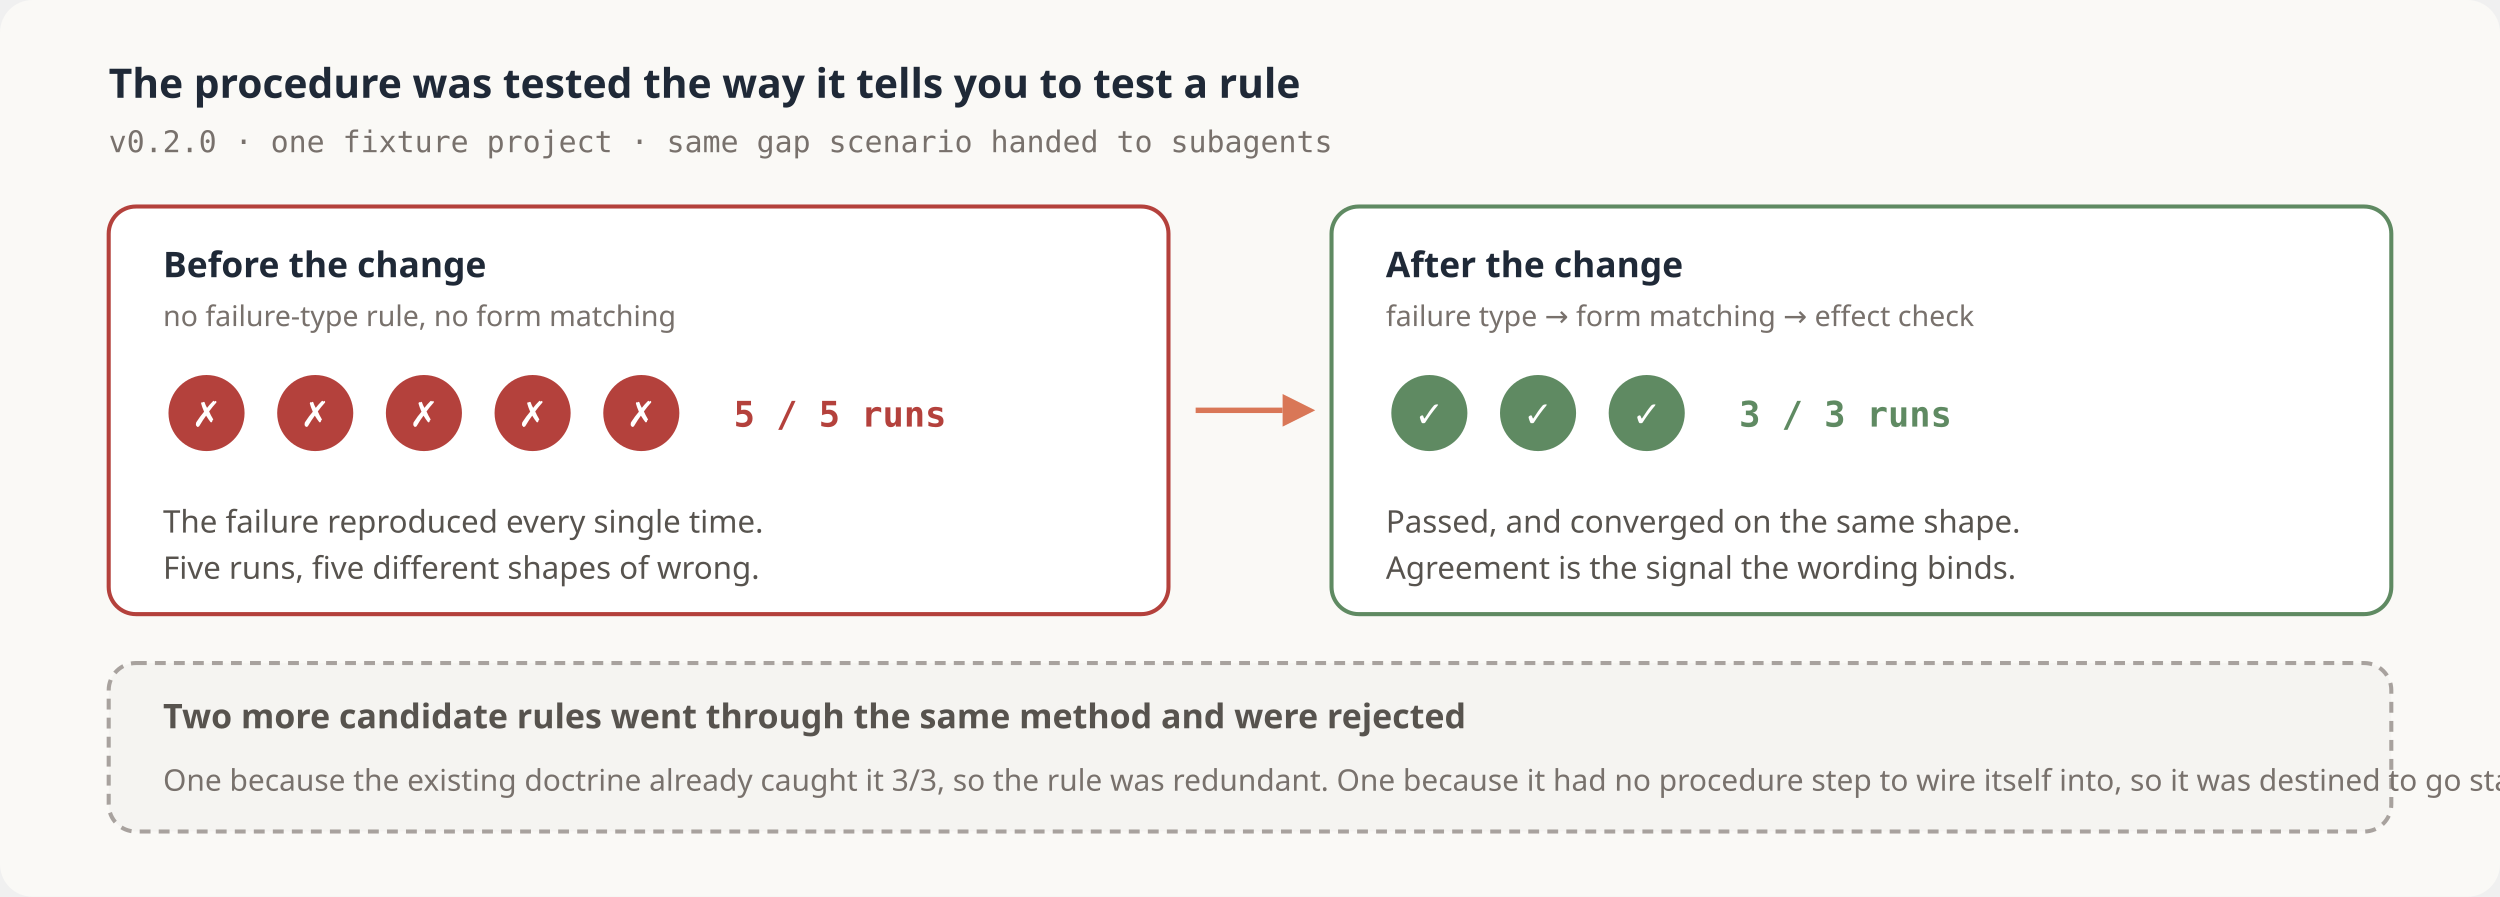
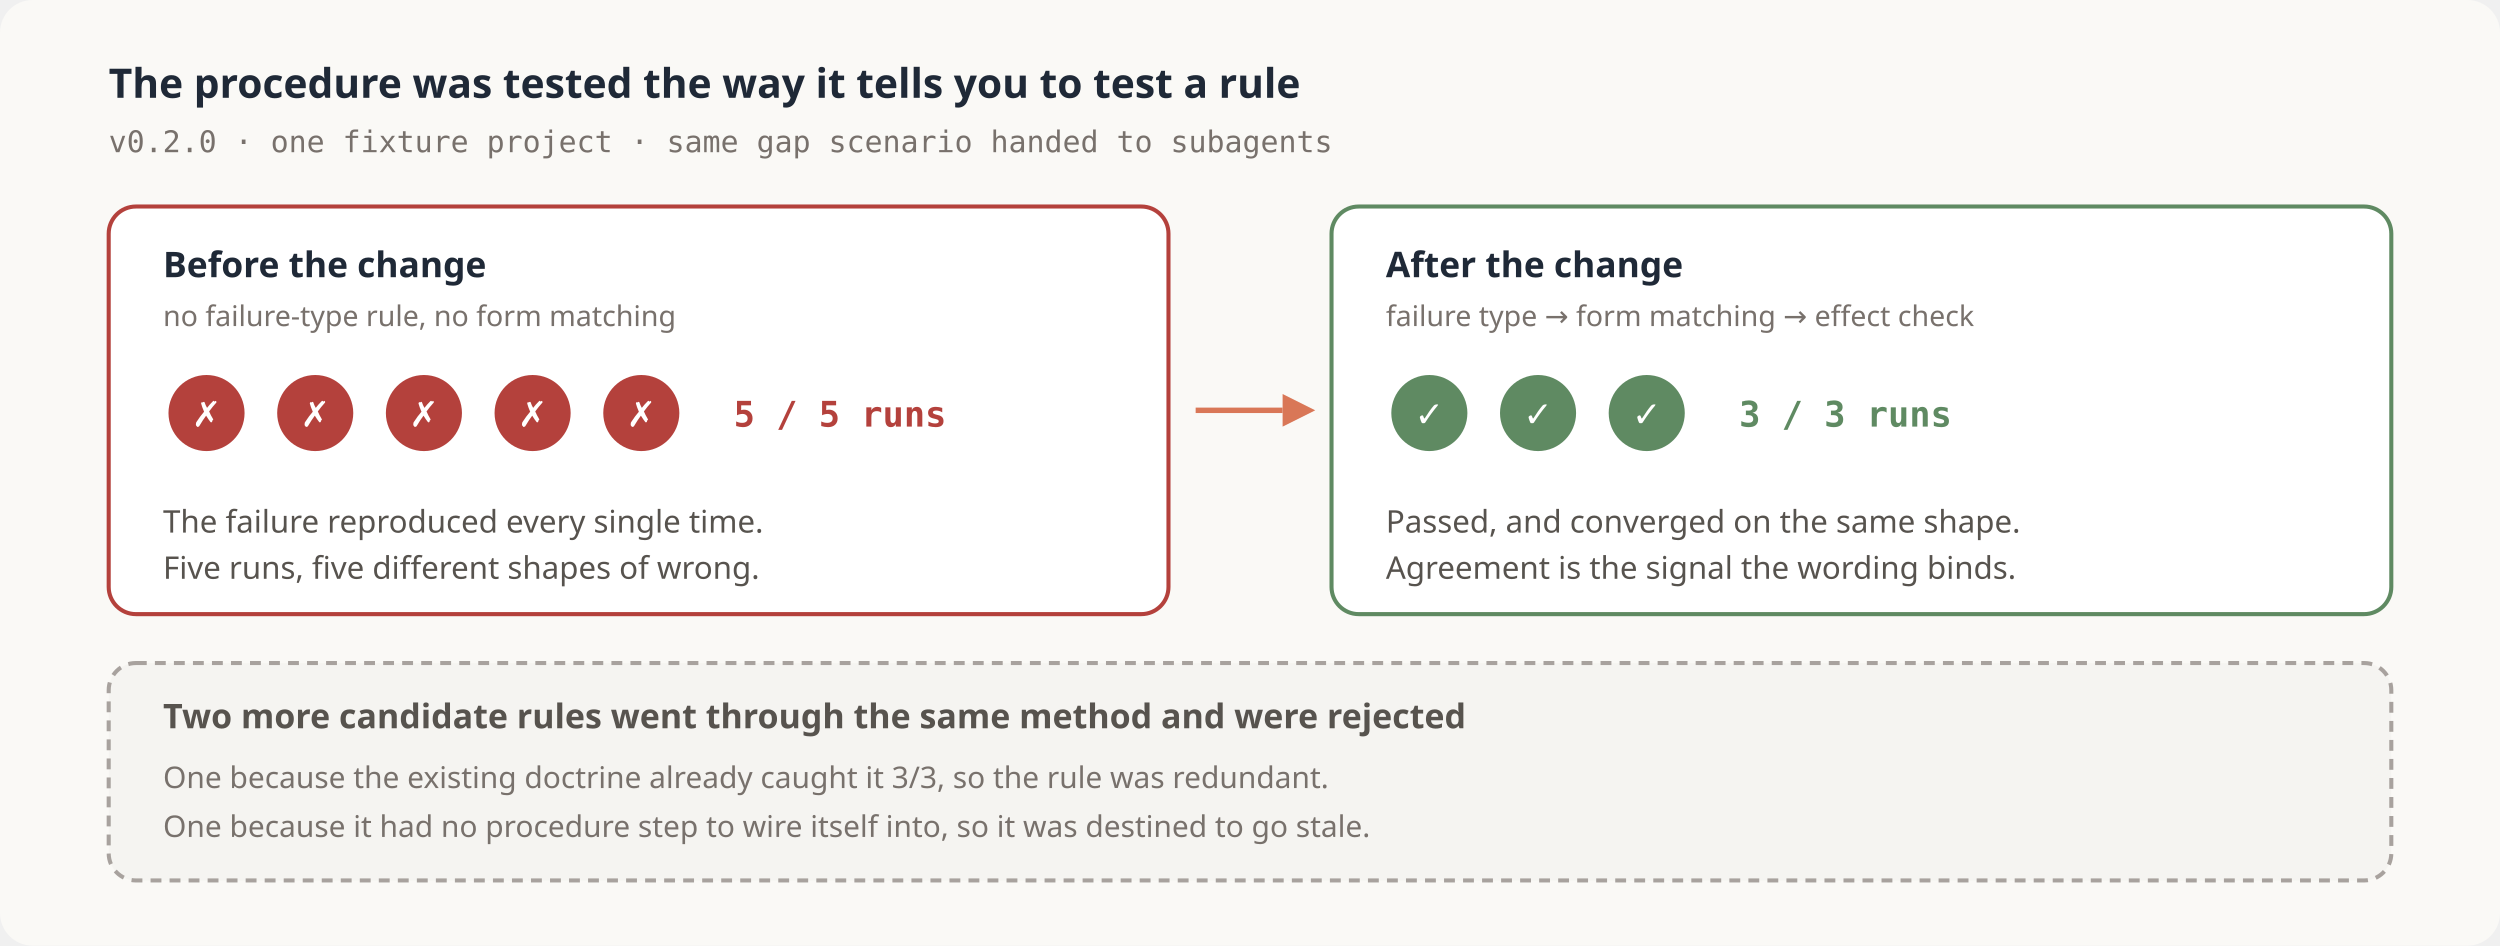
- <svg xmlns="http://www.w3.org/2000/svg" width="920" height="330" viewBox="0 0 920 330" role="img" aria-label="Fixture test of the v0.2.0 procedure change: five runs before reproduced the failure every time, three runs after passed and converged on the same shape, and two further candidate rules were rejected by the same method">
-   <rect x="0" y="0" width="920" height="330" fill="#FAF9F6" rx="12" />
+ <svg xmlns="http://www.w3.org/2000/svg" width="920" height="348" viewBox="0 0 920 348" role="img" aria-label="Fixture test of the v0.2.0 procedure change: five runs before reproduced the failure every time, three runs after passed and converged on the same shape, and two further candidate rules were rejected by the same method">
+   <rect x="0" y="0" width="920" height="348" fill="#FAF9F6" rx="12" />
  <text x="40" y="36" font-family="ui-sans-serif, system-ui, sans-serif" font-size="15" font-weight="600" fill="#1F2937">The procedure was tested the way it tells you to test a rule</text>
  <text x="40" y="56" font-family="ui-monospace, Menlo, monospace" font-size="11" fill="#78716C">v0.2.0 · one fixture project · same gap scenario handed to subagents</text>
  <rect x="40" y="76" width="390" height="150" rx="10" fill="#FFFFFF" stroke="#B4413C" stroke-width="1.5" />
  <text x="60" y="102" font-family="ui-sans-serif, system-ui, sans-serif" font-size="13" font-weight="600" fill="#1F2937">Before the change</text>
  <text x="60" y="120" font-family="ui-sans-serif, system-ui, sans-serif" font-size="10.5" fill="#78716C">no failure-type rule, no form matching</text>
  <circle cx="76" cy="152" r="14" fill="#B4413C" />
  <text x="76" y="157" text-anchor="middle" font-family="ui-sans-serif, system-ui, sans-serif" font-size="13" font-weight="700" fill="#FFFFFF">✗</text>
  <circle cx="116" cy="152" r="14" fill="#B4413C" />
  <text x="116" y="157" text-anchor="middle" font-family="ui-sans-serif, system-ui, sans-serif" font-size="13" font-weight="700" fill="#FFFFFF">✗</text>
  <circle cx="156" cy="152" r="14" fill="#B4413C" />
  <text x="156" y="157" text-anchor="middle" font-family="ui-sans-serif, system-ui, sans-serif" font-size="13" font-weight="700" fill="#FFFFFF">✗</text>
  <circle cx="196" cy="152" r="14" fill="#B4413C" />
  <text x="196" y="157" text-anchor="middle" font-family="ui-sans-serif, system-ui, sans-serif" font-size="13" font-weight="700" fill="#FFFFFF">✗</text>
  <circle cx="236" cy="152" r="14" fill="#B4413C" />
  <text x="236" y="157" text-anchor="middle" font-family="ui-sans-serif, system-ui, sans-serif" font-size="13" font-weight="700" fill="#FFFFFF">✗</text>
  <text x="270" y="157" font-family="ui-monospace, Menlo, monospace" font-size="13" font-weight="600" fill="#B4413C">5 / 5 runs</text>
  <text x="60" y="196" font-family="ui-sans-serif, system-ui, sans-serif" font-size="11.5" fill="#57534E">The failure reproduced every single time.</text>
  <text x="60" y="213" font-family="ui-sans-serif, system-ui, sans-serif" font-size="11.5" fill="#57534E">Five runs, five different shapes of wrong.</text>
  <g stroke="#D97757" stroke-width="2" fill="none">
    <line x1="440" y1="151" x2="472" y2="151" />
  </g>
  <polygon points="484,151 472,145 472,157" fill="#D97757" />
  <rect x="490" y="76" width="390" height="150" rx="10" fill="#FFFFFF" stroke="#5F8A62" stroke-width="1.5" />
  <text x="510" y="102" font-family="ui-sans-serif, system-ui, sans-serif" font-size="13" font-weight="600" fill="#1F2937">After the change</text>
  <text x="510" y="120" font-family="ui-sans-serif, system-ui, sans-serif" font-size="10.5" fill="#78716C">failure type → form matching → effect check</text>
  <circle cx="526" cy="152" r="14" fill="#5F8A62" />
  <text x="526" y="157" text-anchor="middle" font-family="ui-sans-serif, system-ui, sans-serif" font-size="13" font-weight="700" fill="#FFFFFF">✓</text>
  <circle cx="566" cy="152" r="14" fill="#5F8A62" />
  <text x="566" y="157" text-anchor="middle" font-family="ui-sans-serif, system-ui, sans-serif" font-size="13" font-weight="700" fill="#FFFFFF">✓</text>
  <circle cx="606" cy="152" r="14" fill="#5F8A62" />
  <text x="606" y="157" text-anchor="middle" font-family="ui-sans-serif, system-ui, sans-serif" font-size="13" font-weight="700" fill="#FFFFFF">✓</text>
  <text x="640" y="157" font-family="ui-monospace, Menlo, monospace" font-size="13" font-weight="600" fill="#5F8A62">3 / 3 runs</text>
  <text x="510" y="196" font-family="ui-sans-serif, system-ui, sans-serif" font-size="11.5" fill="#57534E">Passed, and converged on the same shape.</text>
  <text x="510" y="213" font-family="ui-sans-serif, system-ui, sans-serif" font-size="11.5" fill="#57534E">Agreement is the signal the wording binds.</text>
-   <rect x="40" y="244" width="840" height="62" rx="10" fill="#F5F4F1" stroke="#A8A29E" stroke-width="1.5" stroke-dasharray="4 3" />
+   <rect x="40" y="244" width="840" height="80" rx="10" fill="#F5F4F1" stroke="#A8A29E" stroke-width="1.5" stroke-dasharray="4 3" />
  <text x="60" y="268" font-family="ui-sans-serif, system-ui, sans-serif" font-size="12.5" font-weight="600" fill="#57534E">Two more candidate rules went through the same method and were rejected</text>
-   <text x="60" y="291" font-family="ui-sans-serif, system-ui, sans-serif" font-size="11" fill="#78716C">One because the existing doctrine already caught it 3/3, so the rule was redundant. One because it had no procedure step to wire itself into, so it was destined to go stale.</text>
+   <text x="60" y="290" font-family="ui-sans-serif, system-ui, sans-serif" font-size="11" fill="#78716C">One because the existing doctrine already caught it 3/3, so the rule was redundant.</text>
+   <text x="60" y="308" font-family="ui-sans-serif, system-ui, sans-serif" font-size="11" fill="#78716C">One because it had no procedure step to wire itself into, so it was destined to go stale.</text>
</svg>
